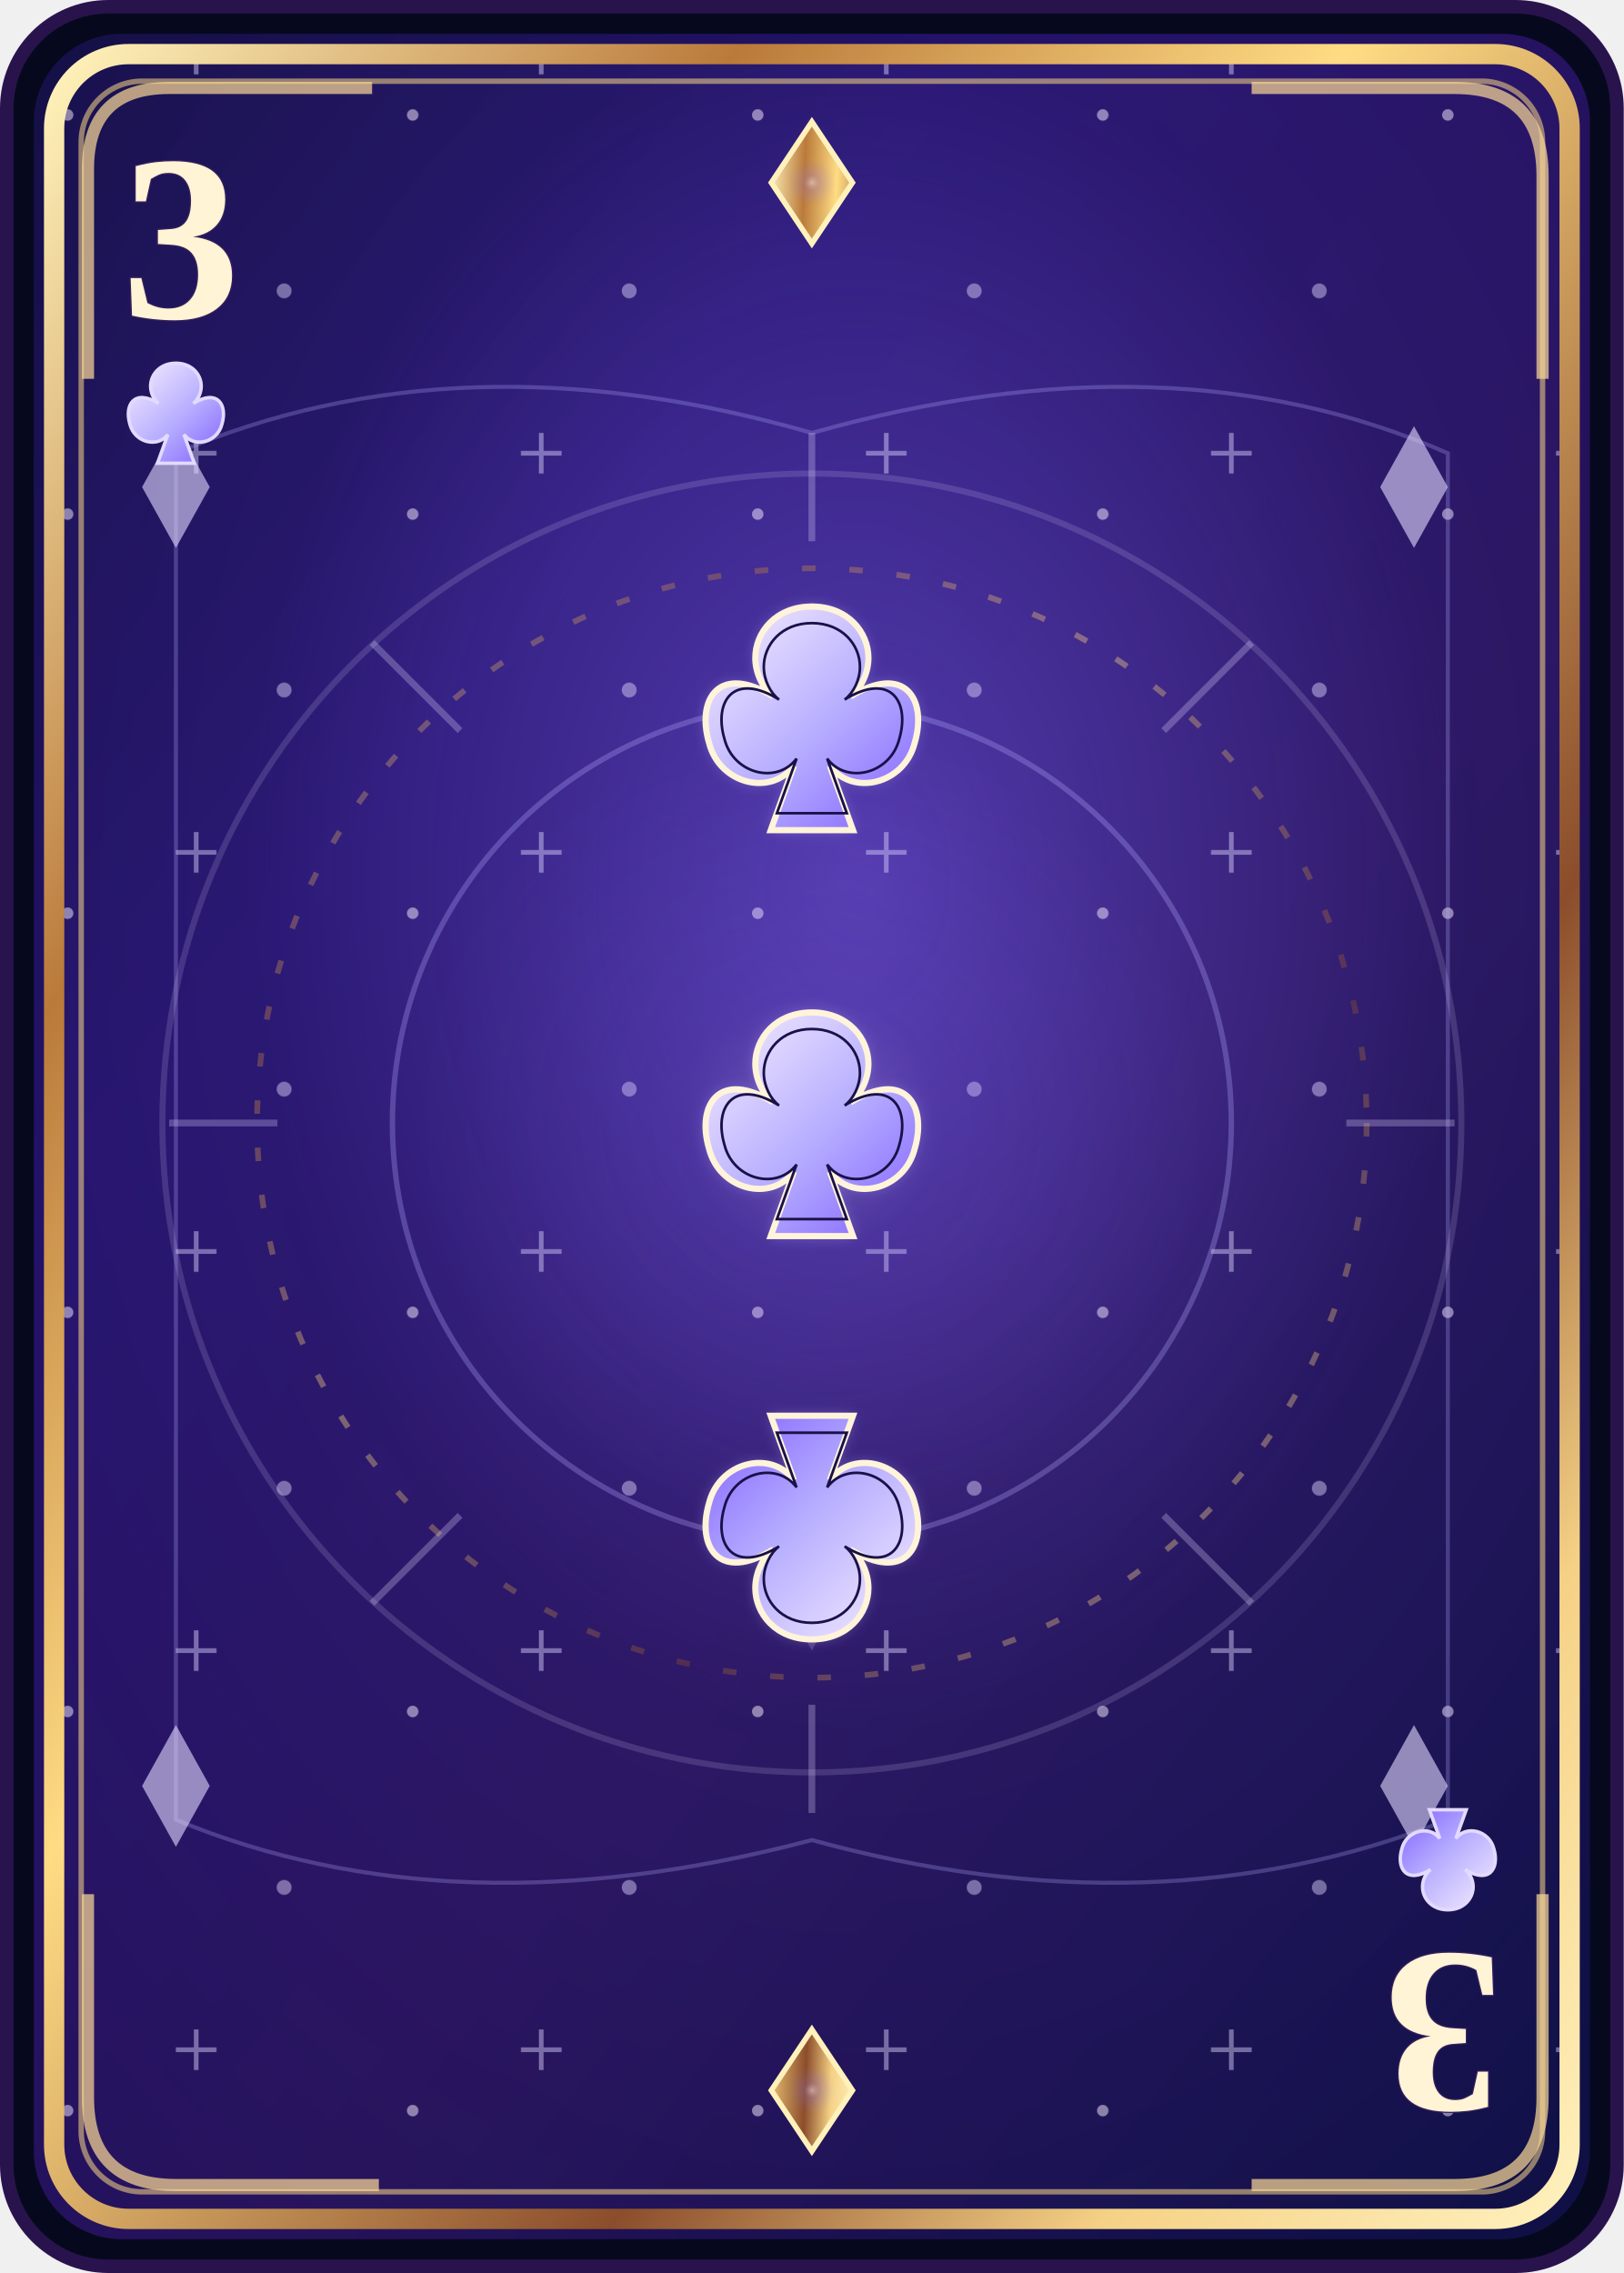
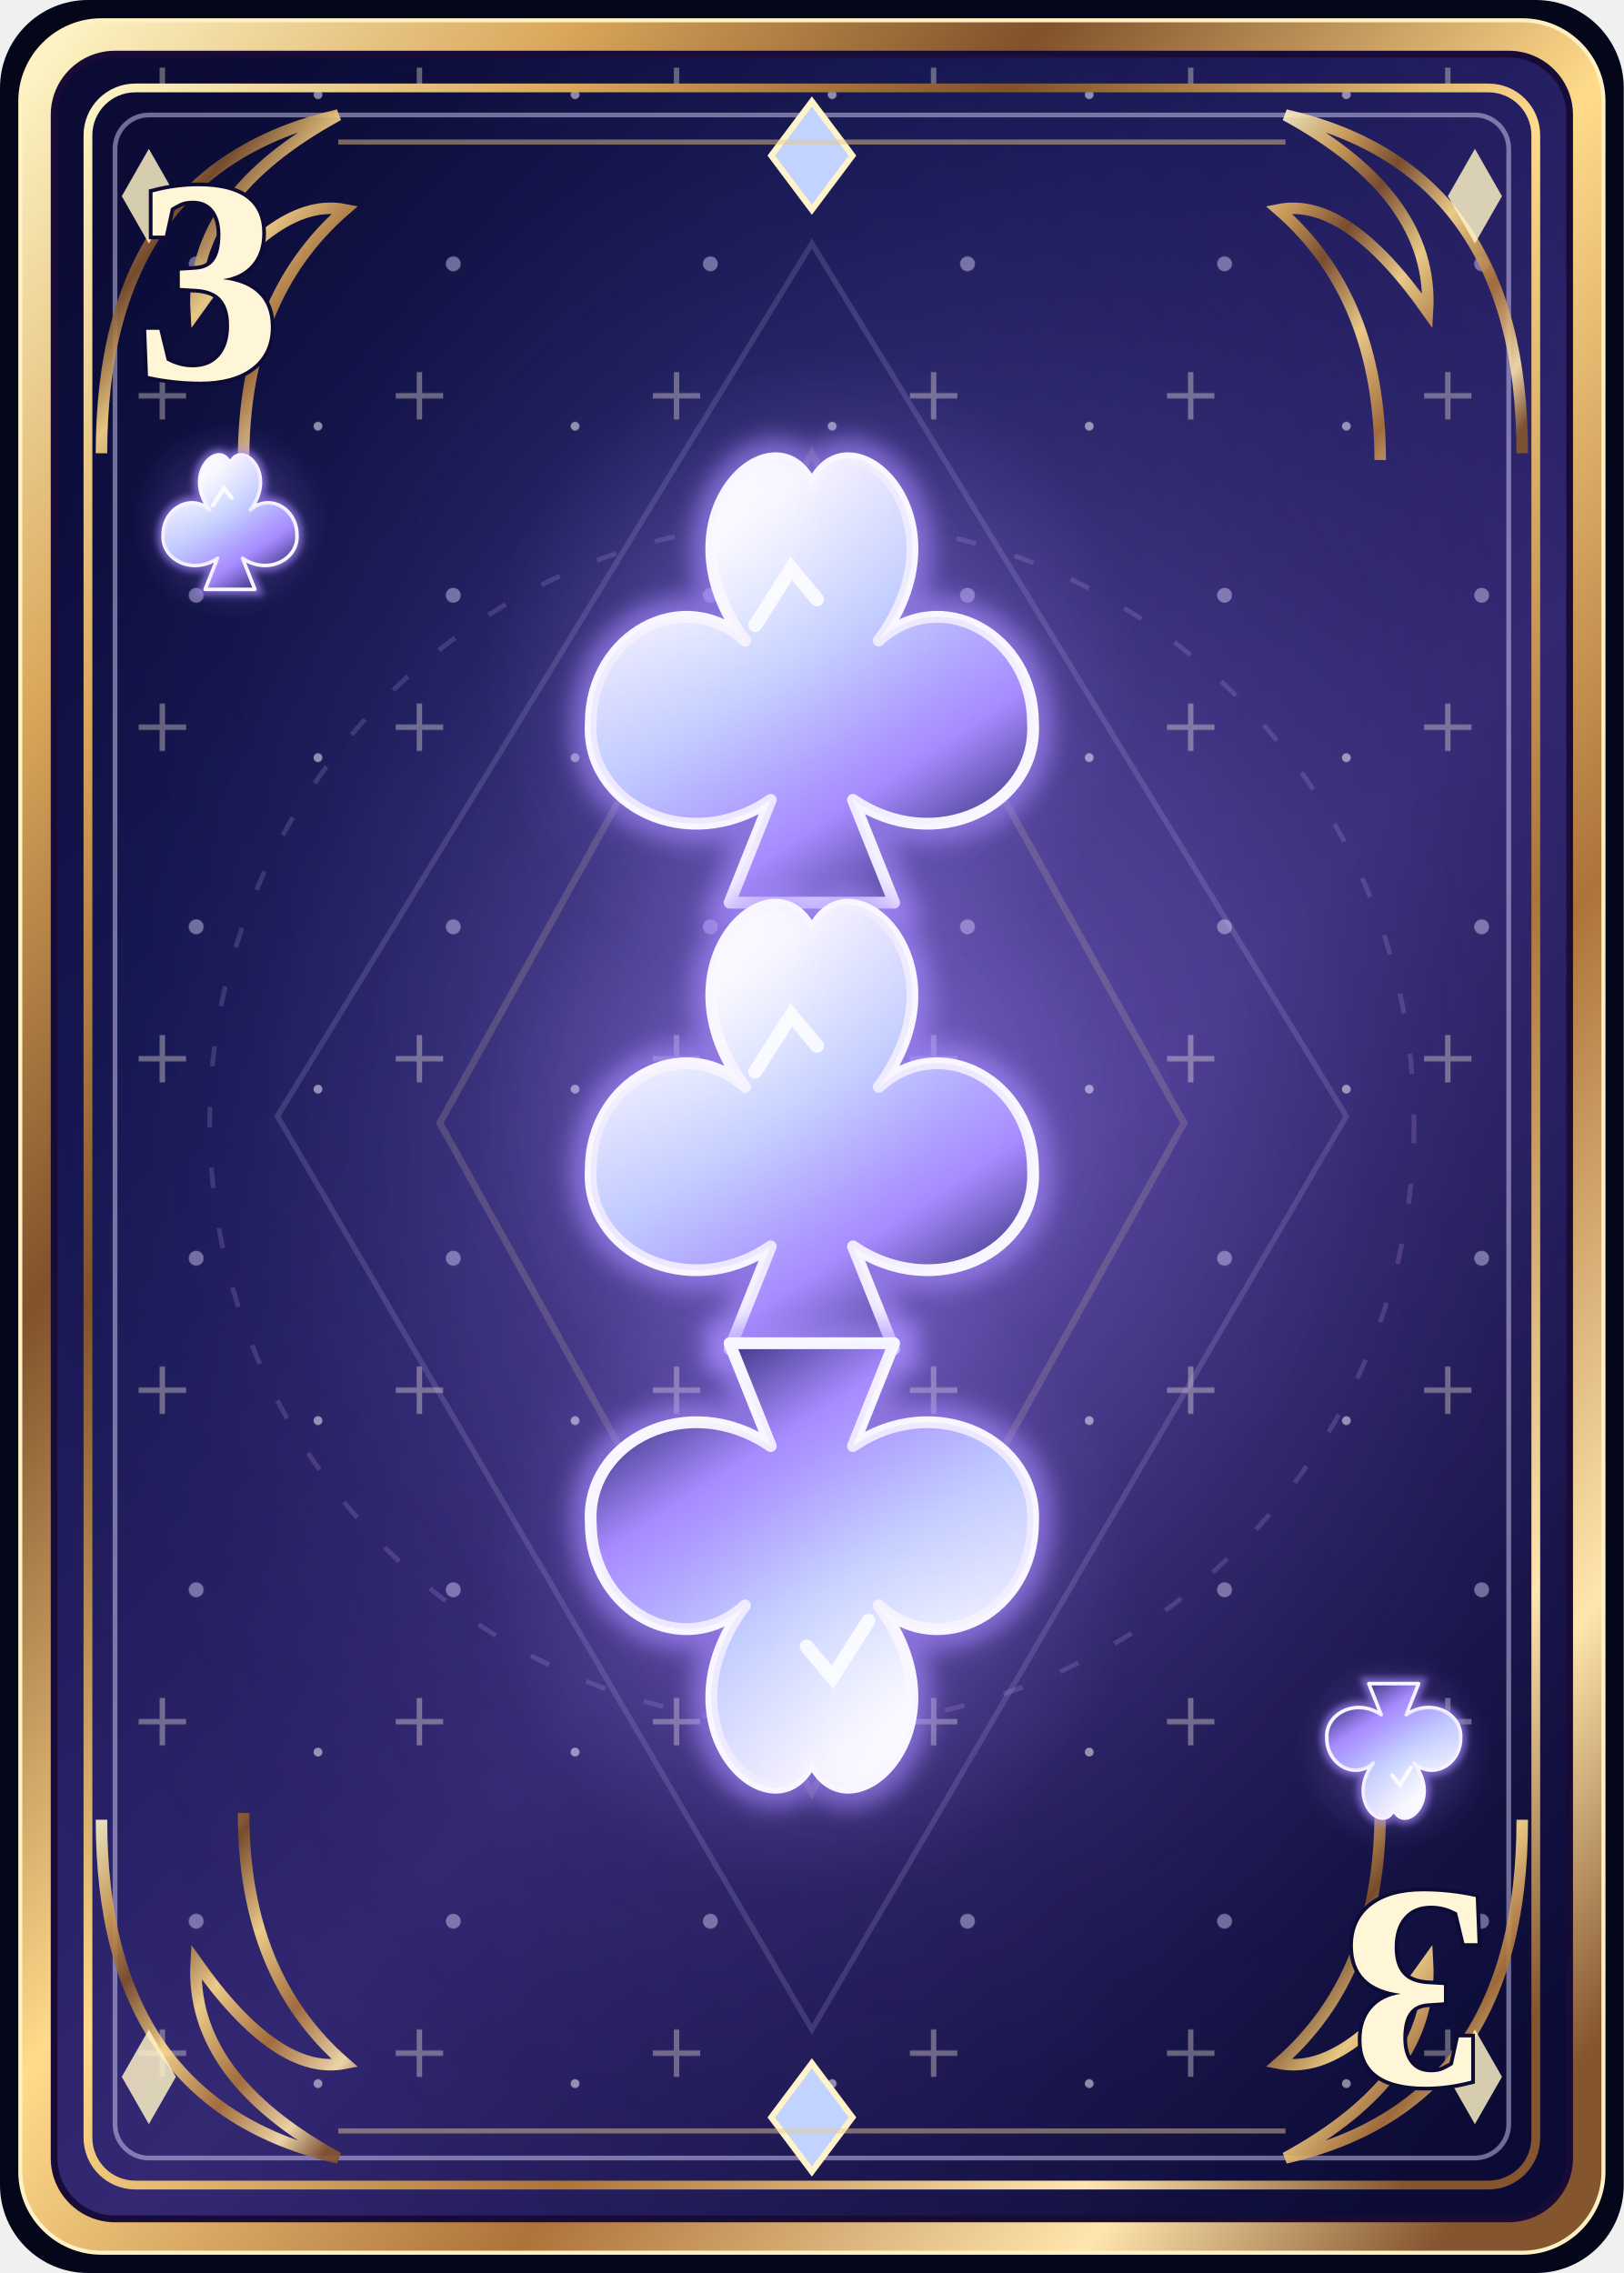
- <svg xmlns="http://www.w3.org/2000/svg" viewBox="0 0 240 336" width="240" height="336" role="img" aria-label="3 of Clubs — Mystic Royale" data-card="C-3" data-rank="3" data-suit="C" data-theme="mystic-royale">
+ <svg xmlns="http://www.w3.org/2000/svg" viewBox="0 0 240 336" width="240" height="336" role="img" aria-label="3 of Clubs — Mystic Royale Cinematic" data-theme="mystic-royale-cinematic" data-rank="3" data-suit="C" data-card="C-3">
  <defs>
-     <linearGradient id="paper" x1="0" y1="0" x2=".9" y2="1">
-       <stop stop-color="#151046" />
-       <stop offset=".30" stop-color="#231269" />
-       <stop offset=".63" stop-color="#26125a" />
-       <stop offset="1" stop-color="#101047" />
+     <linearGradient id="velvet" x1=".1" y1="0" x2=".9" y2="1">
+       <stop stop-color="#0b0b35" />
+       <stop offset=".25" stop-color="#151752" />
+       <stop offset=".59" stop-color="#342873" />
+       <stop offset="1" stop-color="#0b0b35" />
    </linearGradient>
-     <radialGradient id="nebula" cx=".53" cy=".38" r=".8">
-       <stop stop-color="#8667ff" stop-opacity=".48" />
-       <stop offset=".5" stop-color="#8667ff" stop-opacity=".07" />
-       <stop offset="1" stop-color="#8667ff" stop-opacity="0" />
+     <radialGradient id="aura" cx=".54" cy=".45" r=".68">
+       <stop stop-color="#a78aff" stop-opacity=".37" />
+       <stop offset=".33" stop-color="#a78aff" stop-opacity=".19" />
+       <stop offset=".8" stop-color="#0b0b35" stop-opacity=".06" />
+       <stop offset="1" stop-color="#0b0b35" stop-opacity="0" />
    </radialGradient>
-     <linearGradient id="gilt" x1="0" y1="0" x2="1" y2="1">
-       <stop stop-color="#fff3bb" />
-       <stop offset=".22" stop-color="#ba7a3a" />
-       <stop offset=".42" stop-color="#ffdc84" />
-       <stop offset=".69" stop-color="#8b4d2b" />
-       <stop offset=".85" stop-color="#f5d185" />
-       <stop offset="1" stop-color="#fff0bc" />
+     <linearGradient id="gold" x1="0" y1="0" x2=".9" y2="1">
+       <stop stop-color="#fff8cb" />
+       <stop offset=".17" stop-color="#d9a75a" />
+       <stop offset=".32" stop-color="#80512b" />
+       <stop offset=".51" stop-color="#ffdb8b" />
+       <stop offset=".71" stop-color="#ad7339" />
+       <stop offset=".89" stop-color="#ffe6ae" />
+       <stop offset="1" stop-color="#85552f" />
    </linearGradient>
-     <linearGradient id="pipFill" x1="0" y1="0" x2=".9" y2="1">
-       <stop stop-color="#fef8ff" />
-       <stop offset=".19" stop-color="#e3daff" />
-       <stop offset=".58" stop-color="#b5acff" />
-       <stop offset="1" stop-color="#8667ff" />
+     <linearGradient id="gem" x1=".21" y1="0" x2=".86" y2="1">
+       <stop stop-color="#fff" stop-opacity=".99" />
+       <stop offset=".16" stop-color="#f8f6ff" />
+       <stop offset=".44" stop-color="#c2d3ff" />
+       <stop offset=".72" stop-color="#a78aff" />
+       <stop offset="1" stop-color="#151752" />
    </linearGradient>
-     <radialGradient id="orb">
-       <stop stop-color="#f9ebff" stop-opacity=".7" />
-       <stop offset=".33" stop-color="#8667ff" stop-opacity=".33" />
-       <stop offset="1" stop-color="#8667ff" stop-opacity="0" />
+     <radialGradient id="gemshine" cx=".25" cy=".14" r=".92">
+       <stop stop-color="#ffffff" stop-opacity=".91" />
+       <stop offset=".21" stop-color="#f8f6ff" stop-opacity=".46" />
+       <stop offset=".72" stop-color="#a78aff" stop-opacity=".23" />
+       <stop offset="1" stop-color="#a78aff" stop-opacity="0" />
    </radialGradient>
-     <linearGradient id="silk" x1="0" y1="0" x2="1" y2="1">
-       <stop stop-color="#e3daff" />
-       <stop offset=".25" stop-color="#231269" />
-       <stop offset=".6" stop-color="#101047" />
-       <stop offset="1" stop-color="#8667ff" />
-     </linearGradient>
-     <linearGradient id="face" x1=".27" y1="0" x2=".8" y2="1">
-       <stop stop-color="#ffe8bf" />
-       <stop offset=".37" stop-color="#d49c87" />
-       <stop offset="1" stop-color="#795069" />
-     </linearGradient>
-     <filter id="halo" x="-80%" y="-80%" width="260%" height="260%">
-       <feGaussianBlur stdDeviation="2.6" />
+     <radialGradient id="halo" cx=".5" cy=".5" r=".5">
+       <stop stop-color="#a78aff" stop-opacity=".75" />
+       <stop offset=".65" stop-color="#a78aff" stop-opacity=".21" />
+       <stop offset="1" stop-color="#a78aff" stop-opacity="0" />
+     </radialGradient>
+     <filter id="blur">
+       <feGaussianBlur stdDeviation="5" />
    </filter>
-     <pattern id="stars" width="51" height="59" patternUnits="userSpaceOnUse">
-       <circle cx="10" cy="17" r=".85" fill="#f9edff" opacity=".5" />
-       <circle cx="42" cy="43" r="1.1" fill="#e3daff" opacity=".45" />
-       <path d="M29 5v6m-3-3h6" stroke="#ddd6ff" stroke-width=".7" opacity=".45" />
+     <filter id="soft">
+       <feGaussianBlur stdDeviation="2.2" />
+     </filter>
+     <pattern id="stars" width="38" height="49" patternUnits="userSpaceOnUse">
+       <circle cx="9" cy="14" r=".65" fill="#faf8ff" opacity=".52" />
+       <circle cx="29" cy="39" r="1.1" fill="#e1dbff" opacity=".44" />
+       <path d="M24 6v7m-3.5-3.5h7" stroke="#fff7e4" stroke-width=".8" opacity=".35" />
    </pattern>
-     <path id="glyph" d="M0 -43 C-14 -43 -22 -33 -22 -23 C-22 -17 -19 -11 -15 -8 C-36 -21 -45 -7 -40 10 C-36 26 -16 31 -7 19 L-16 44 H16 L7 19 C16 31 36 26 40 10 C45 -7 36 -21 15 -8 C19 -11 22 -17 22 -23 C22 -33 14 -43 0 -43Z" />
+     <path id="suit" d="M-8 24 C-24 35 -44 25 -43 9 C-43 -8 -25 -18 -13 -7 C-31 -31 -7 -53 0 -37 C7 -53 31 -31 13 -7 C25 -18 43 -8 43 9 C44 25 24 35 8 24 L16 44 H-16Z" />
+     <clipPath id="portraitClip">
+       <path d="M53 107Q120 60 187 107V226Q120 267 53 226Z" />
+     </clipPath>
  </defs>
-   <rect x="1" y="1" width="238" height="334" rx="15" fill="#06091d" stroke="#29134d" stroke-width="2" />
-   <rect x="5" y="5" width="230" height="326" rx="13" fill="url(#paper)" />
-   <rect x="8" y="8" width="224" height="320" rx="11" fill="url(#nebula)" />
-   <rect x="8" y="8" width="224" height="320" rx="11" fill="url(#stars)" />
-   <path d="M26 67Q68 49 120 64Q173 49 214 67V269Q171 286 120 272Q67 286 26 269Z" fill="none" stroke="#b5acff" stroke-width=".6" opacity=".27" />
-   <circle cx="120" cy="166" r="96" fill="none" stroke="#e3daff" stroke-width=".9" opacity=".16" />
-   <circle cx="120" cy="166" r="82" fill="none" stroke="url(#gilt)" stroke-width=".85" opacity=".39" stroke-dasharray="2 5" />
-   <path d="M120 64v16m0 172v16m-95-102h16m158 0h16M55 95l13 13m104 116 13 13M185 95l-13 13M68 224l-13 13" stroke="#e3daff" opacity=".28" stroke-width="1" />
-   <rect x="8" y="8" width="224" height="320" rx="11" fill="none" stroke="url(#gilt)" stroke-width="3" />
-   <rect x="12" y="12" width="216" height="312" rx="9" fill="none" stroke="#e8c882" stroke-opacity=".6" stroke-width=".8" />
-   <path d="M13 56V25Q13 13 25 13H55M185 13h30q13 0 13 13v30M13 280v30q0 13 13 13h30M185 323h30q13 0 13-13v-30" stroke="#f7d596" stroke-width="1.8" fill="none" opacity=".72" />
-   <path d="M21 72l5-9 5 9-5 9Z M214 72l-5-9-5 9 5 9Z M21 264l5-9 5 9-5 9Z M214 264l-5-9-5 9 5 9Z" fill="#e3daff" opacity=".6" />
-   <path d="M120 18l6 9-6 9-6-9Z M120 300l6 9-6 9-6-9Z" fill="url(#gilt)" stroke="#fff1bc" stroke-width=".8" />
-   <g opacity=".6">
-     <circle cx="120" cy="27" r="3.5" fill="url(#orb)" />
-     <circle cx="120" cy="309" r="3.5" fill="url(#orb)" />
+   <rect width="240" height="336" rx="13" fill="#04071a" />
+   <rect x="3" y="3" width="234" height="330" rx="12" fill="url(#gold)" stroke="#fff1c4" stroke-width=".6" />
+   <rect x="8" y="8" width="224" height="320" rx="9" fill="url(#velvet)" stroke="#180b36" stroke-width="1" />
+   <rect x="8" y="8" width="224" height="320" rx="9" fill="url(#aura)" />
+   <rect x="10" y="10" width="220" height="316" rx="7" fill="url(#stars)" />
+   <rect x="13" y="13" width="214" height="310" rx="7" fill="none" stroke="url(#gold)" stroke-width="1.3" />
+   <rect x="17" y="17" width="206" height="302" rx="5" fill="none" stroke="#e1dbff" stroke-opacity=".47" stroke-width=".7" />
+   <path d="M120 36L199 165L120 300L41 165Z" fill="none" stroke="#e1dbff" stroke-opacity=".15" stroke-width=".8" />
+   <path d="M120 67L175 166L120 265L65 166Z" fill="none" stroke="#f4d99e" stroke-opacity=".17" stroke-width="1" />
+   <g stroke="url(#gold)" stroke-width="1.7" fill="none" opacity=".9">
+     <path d="M15 67Q15 25 50 17Q28 29 29 46Q41 29 51 31Q36 44 36 68" />
+     <path d="M225 67Q225 25 190 17Q212 29 211 46Q199 29 189 31Q204 44 204 68" />
+     <path d="M15 269Q15 311 50 319Q28 307 29 290Q41 307 51 305Q36 292 36 268" />
+     <path d="M225 269Q225 311 190 319Q212 307 211 290Q199 307 189 305Q204 292 204 268" />
  </g>
-   <circle cx="120" cy="166" r="59" fill="url(#orb)" opacity=".38" />
-   <circle cx="120" cy="166" r="62" fill="none" stroke="#b5acff" stroke-width=".8" opacity=".3" />
-   <path d="M120 89l7 13-7 13-7-13Z M120 218l7 13-7 13-7-13Z" fill="#e3daff" opacity=".19" />
-   <g transform="translate(120 106) rotate(0) scale(0.38)">
-     <use href="#glyph" fill="#b5acff" opacity=".42" filter="url(#halo)" />
-     <use href="#glyph" fill="url(#pipFill)" stroke="#fff4da" stroke-width="2.4" />
-     <use href="#glyph" fill="none" stroke="#191149" stroke-width="1.2" transform="scale(.85)" />
+   <g fill="#fff4c7" opacity=".83">
+     <path d="M22 22l4 7-4 7-4-7Z M218 22l4 7-4 7-4-7Z M22 314l4-7-4-7-4 7Z M218 314l4-7-4-7-4 7Z" />
  </g>
-   <g transform="translate(120 166) rotate(0) scale(0.38)">
-     <use href="#glyph" fill="#b5acff" opacity=".42" filter="url(#halo)" />
-     <use href="#glyph" fill="url(#pipFill)" stroke="#fff4da" stroke-width="2.4" />
-     <use href="#glyph" fill="none" stroke="#191149" stroke-width="1.2" transform="scale(.85)" />
+   <path d="M120 15l6 8-6 8-6-8Z M120 321l6-8-6-8-6 8Z" fill="#c2d3ff" stroke="#fff4c9" stroke-width=".9" />
+   <path d="M50 21h140M50 315h140" stroke="#e9c88b" stroke-width=".75" opacity=".48" />
+   <circle cx="120" cy="166" r="83" fill="url(#halo)" opacity=".15" />
+   <circle cx="120" cy="166" r="89" fill="none" stroke="#e9b5fd" stroke-width=".7" opacity=".17" stroke-dasharray="3 6" />
+   <g transform="translate(120 100) rotate(0) scale(0.76)" class="royal-pip">
+     <circle r="63" fill="url(#halo)" opacity=".6" />
+     <use href="#suit" fill="#a78aff" opacity=".62" filter="url(#soft)" stroke="#a78aff" stroke-width="8" />
+     <use href="#suit" fill="url(#gem)" stroke="#f8f6ff" stroke-width="2.3" stroke-linejoin="round" />
+     <use href="#suit" fill="url(#gemshine)" opacity=".56" />
+     <path d="M-11 -10L-4 -21 L1 -15" fill="none" stroke="#fff" stroke-width="2.7" opacity=".83" stroke-linecap="round" />
  </g>
-   <g transform="translate(120 226) rotate(180) scale(0.38)">
-     <use href="#glyph" fill="#b5acff" opacity=".42" filter="url(#halo)" />
-     <use href="#glyph" fill="url(#pipFill)" stroke="#fff4da" stroke-width="2.4" />
-     <use href="#glyph" fill="none" stroke="#191149" stroke-width="1.2" transform="scale(.85)" />
+   <g transform="translate(120 166) rotate(0) scale(0.76)" class="royal-pip">
+     <circle r="63" fill="url(#halo)" opacity=".6" />
+     <use href="#suit" fill="#a78aff" opacity=".62" filter="url(#soft)" stroke="#a78aff" stroke-width="8" />
+     <use href="#suit" fill="url(#gem)" stroke="#f8f6ff" stroke-width="2.3" stroke-linejoin="round" />
+     <use href="#suit" fill="url(#gemshine)" opacity=".56" />
+     <path d="M-11 -10L-4 -21 L1 -15" fill="none" stroke="#fff" stroke-width="2.7" opacity=".83" stroke-linecap="round" />
+   </g>
+   <g transform="translate(120 232) rotate(180) scale(0.76)" class="royal-pip">
+     <circle r="63" fill="url(#halo)" opacity=".6" />
+     <use href="#suit" fill="#a78aff" opacity=".62" filter="url(#soft)" stroke="#a78aff" stroke-width="8" />
+     <use href="#suit" fill="url(#gem)" stroke="#f8f6ff" stroke-width="2.3" stroke-linejoin="round" />
+     <use href="#suit" fill="url(#gemshine)" opacity=".56" />
+     <path d="M-11 -10L-4 -21 L1 -15" fill="none" stroke="#fff" stroke-width="2.7" opacity=".83" stroke-linecap="round" />
  </g>
  <g>
-     <text x="18" y="47" font-family="Georgia,Times New Roman,serif" font-size="35" font-weight="700" fill="#fff4d5" stroke="#36205d" stroke-width=".35" paint-order="stroke" letter-spacing="-1.5">3</text>
-     <use href="#glyph" transform="translate(26 61) scale(.17)" fill="url(#pipFill)" stroke="#e3daff" stroke-width="3" />
+     <text x="20" y="56" font-family="Georgia,Times New Roman,serif" font-size="43" font-weight="bold" fill="#fff6d8" stroke="#0b0b35" stroke-width="1.1" paint-order="stroke">3</text>
+     <g transform="translate(34 77) rotate(0) scale(0.23)" class="royal-pip">
+       <circle r="63" fill="url(#halo)" opacity=".6" />
+       <use href="#suit" fill="#a78aff" opacity=".62" filter="url(#soft)" stroke="#a78aff" stroke-width="8" />
+       <use href="#suit" fill="url(#gem)" stroke="#f8f6ff" stroke-width="2.3" stroke-linejoin="round" />
+       <use href="#suit" fill="url(#gemshine)" opacity=".56" />
+       <path d="M-11 -10L-4 -21 L1 -15" fill="none" stroke="#fff" stroke-width="2.7" opacity=".83" stroke-linecap="round" />
+     </g>
  </g>
  <g transform="translate(240 336) rotate(180)">
-     <g>
-       <text x="18" y="47" font-family="Georgia,Times New Roman,serif" font-size="35" font-weight="700" fill="#fff4d5" stroke="#36205d" stroke-width=".35" paint-order="stroke" letter-spacing="-1.5">3</text>
-       <use href="#glyph" transform="translate(26 61) scale(.17)" fill="url(#pipFill)" stroke="#e3daff" stroke-width="3" />
+     <text x="20" y="56" font-family="Georgia,Times New Roman,serif" font-size="43" font-weight="bold" fill="#fff6d8" stroke="#0b0b35" stroke-width="1.1" paint-order="stroke">3</text>
+     <g transform="translate(34 77) rotate(0) scale(0.23)" class="royal-pip">
+       <circle r="63" fill="url(#halo)" opacity=".6" />
+       <use href="#suit" fill="#a78aff" opacity=".62" filter="url(#soft)" stroke="#a78aff" stroke-width="8" />
+       <use href="#suit" fill="url(#gem)" stroke="#f8f6ff" stroke-width="2.3" stroke-linejoin="round" />
+       <use href="#suit" fill="url(#gemshine)" opacity=".56" />
+       <path d="M-11 -10L-4 -21 L1 -15" fill="none" stroke="#fff" stroke-width="2.7" opacity=".83" stroke-linecap="round" />
    </g>
  </g>
</svg>
